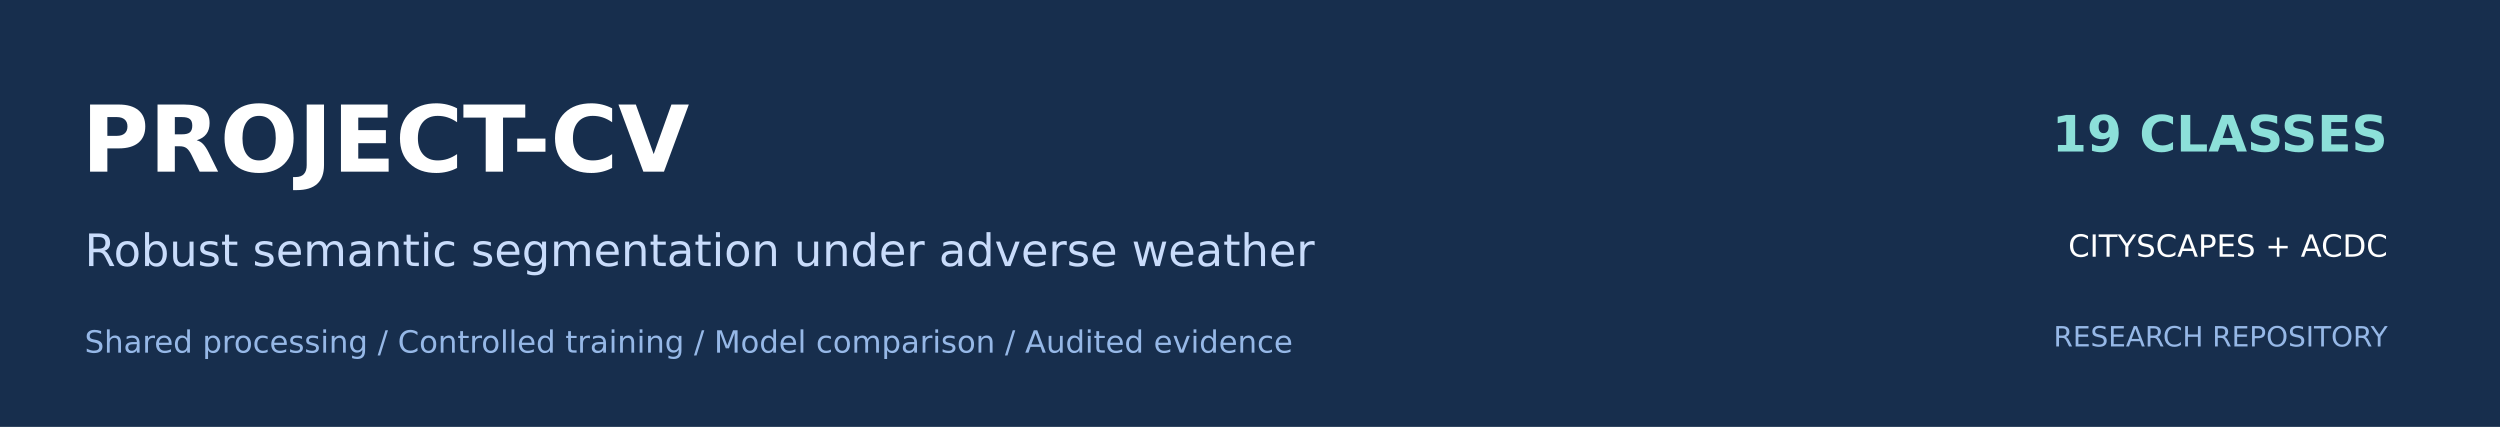
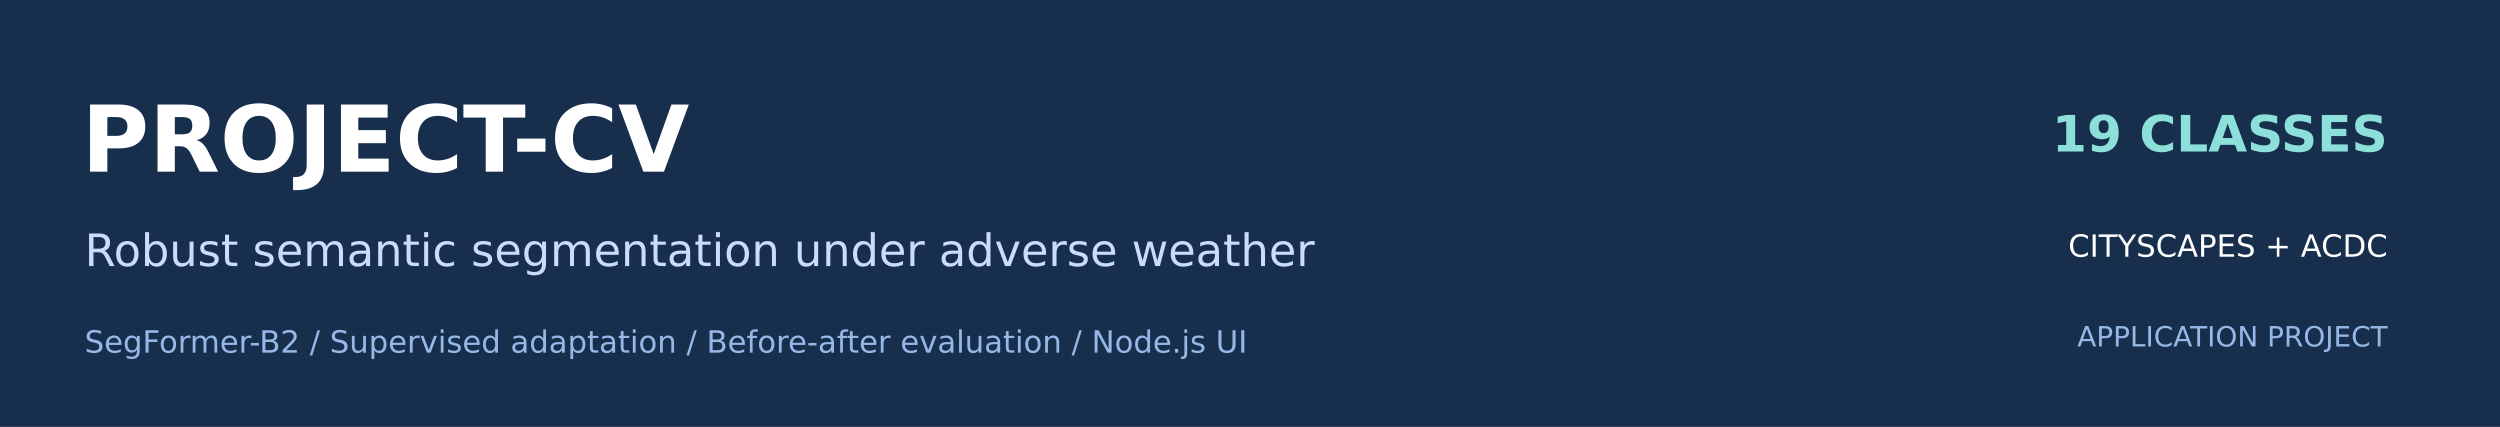
<svg xmlns="http://www.w3.org/2000/svg" width="896.04pt" height="153pt" viewBox="0 0 896.04 153" version="1.1">
  <defs>
    <style type="text/css">*{stroke-linejoin: round; stroke-linecap: butt}</style>
  </defs>
  <g id="figure_1">
    <g id="patch_1">
      <path d="M 0 153 L 896.04 153 L 896.04 0 L 0 0 z " style="fill: #172e4d" />
    </g>
    <g id="axes_1">
      <g id="text_1">
        <text style="font-weight: 700; font-size: 33px; font-family: 'DejaVu Sans'; text-anchor: start; fill: #ffffff" x="29.241" y="61.531" transform="rotate(-0 29.241 61.5312)">PROJECT-CV</text>
      </g>
      <g id="text_2">
        <text style="font-size: 16px; font-family: 'DejaVu Sans'; text-anchor: start; fill: #c9dcfb" x="30.343" y="95.35" transform="rotate(-0 30.34305 95.3496)">Robust semantic segmentation under adverse weather</text>
      </g>
      <g id="text_3">
-         <text style="font-size: 11px; font-family: 'DejaVu Sans'; text-anchor: start; fill: #96b8e7" x="30.343" y="126.396" transform="rotate(-0 30.34305 126.396)">Shared processing  /  Controlled training  /  Model comparison  /  Audited evidence</text>
+         <text style="font-size: 11px; font-family: 'DejaVu Sans'; text-anchor: start; fill: #96b8e7" x="30.343" y="126.396" transform="rotate(-0 30.34305 126.396)">SegFormer-B2  /  Supervised adaptation  /  Before-after evaluation  /  Node.js UI</text>
      </g>
      <g id="text_4">
        <text style="font-weight: 700; font-size: 18px; font-family: 'DejaVu Sans'; text-anchor: end; fill: #8ce0d9" x="855.779" y="54.324" transform="rotate(-0 855.7785 54.324)">19 CLASSES</text>
      </g>
      <g id="text_5">
        <text style="font-size: 11px; font-family: 'DejaVu Sans'; text-anchor: end; fill: #ffffff" x="855.779" y="92.023" transform="rotate(-0 855.7785 92.0232)">CITYSCAPES  +  ACDC</text>
      </g>
      <g id="text_6">
-         <text style="font-size: 10px; font-family: 'DejaVu Sans'; text-anchor: end; fill: #96b8e7" x="855.779" y="124.178" transform="rotate(-0 855.7785 124.1784)">RESEARCH REPOSITORY</text>
+         <text style="font-size: 10px; font-family: 'DejaVu Sans'; text-anchor: end; fill: #96b8e7" x="855.779" y="124.178" transform="rotate(-0 855.7785 124.1784)">APPLICATION PROJECT</text>
      </g>
    </g>
  </g>
</svg>
